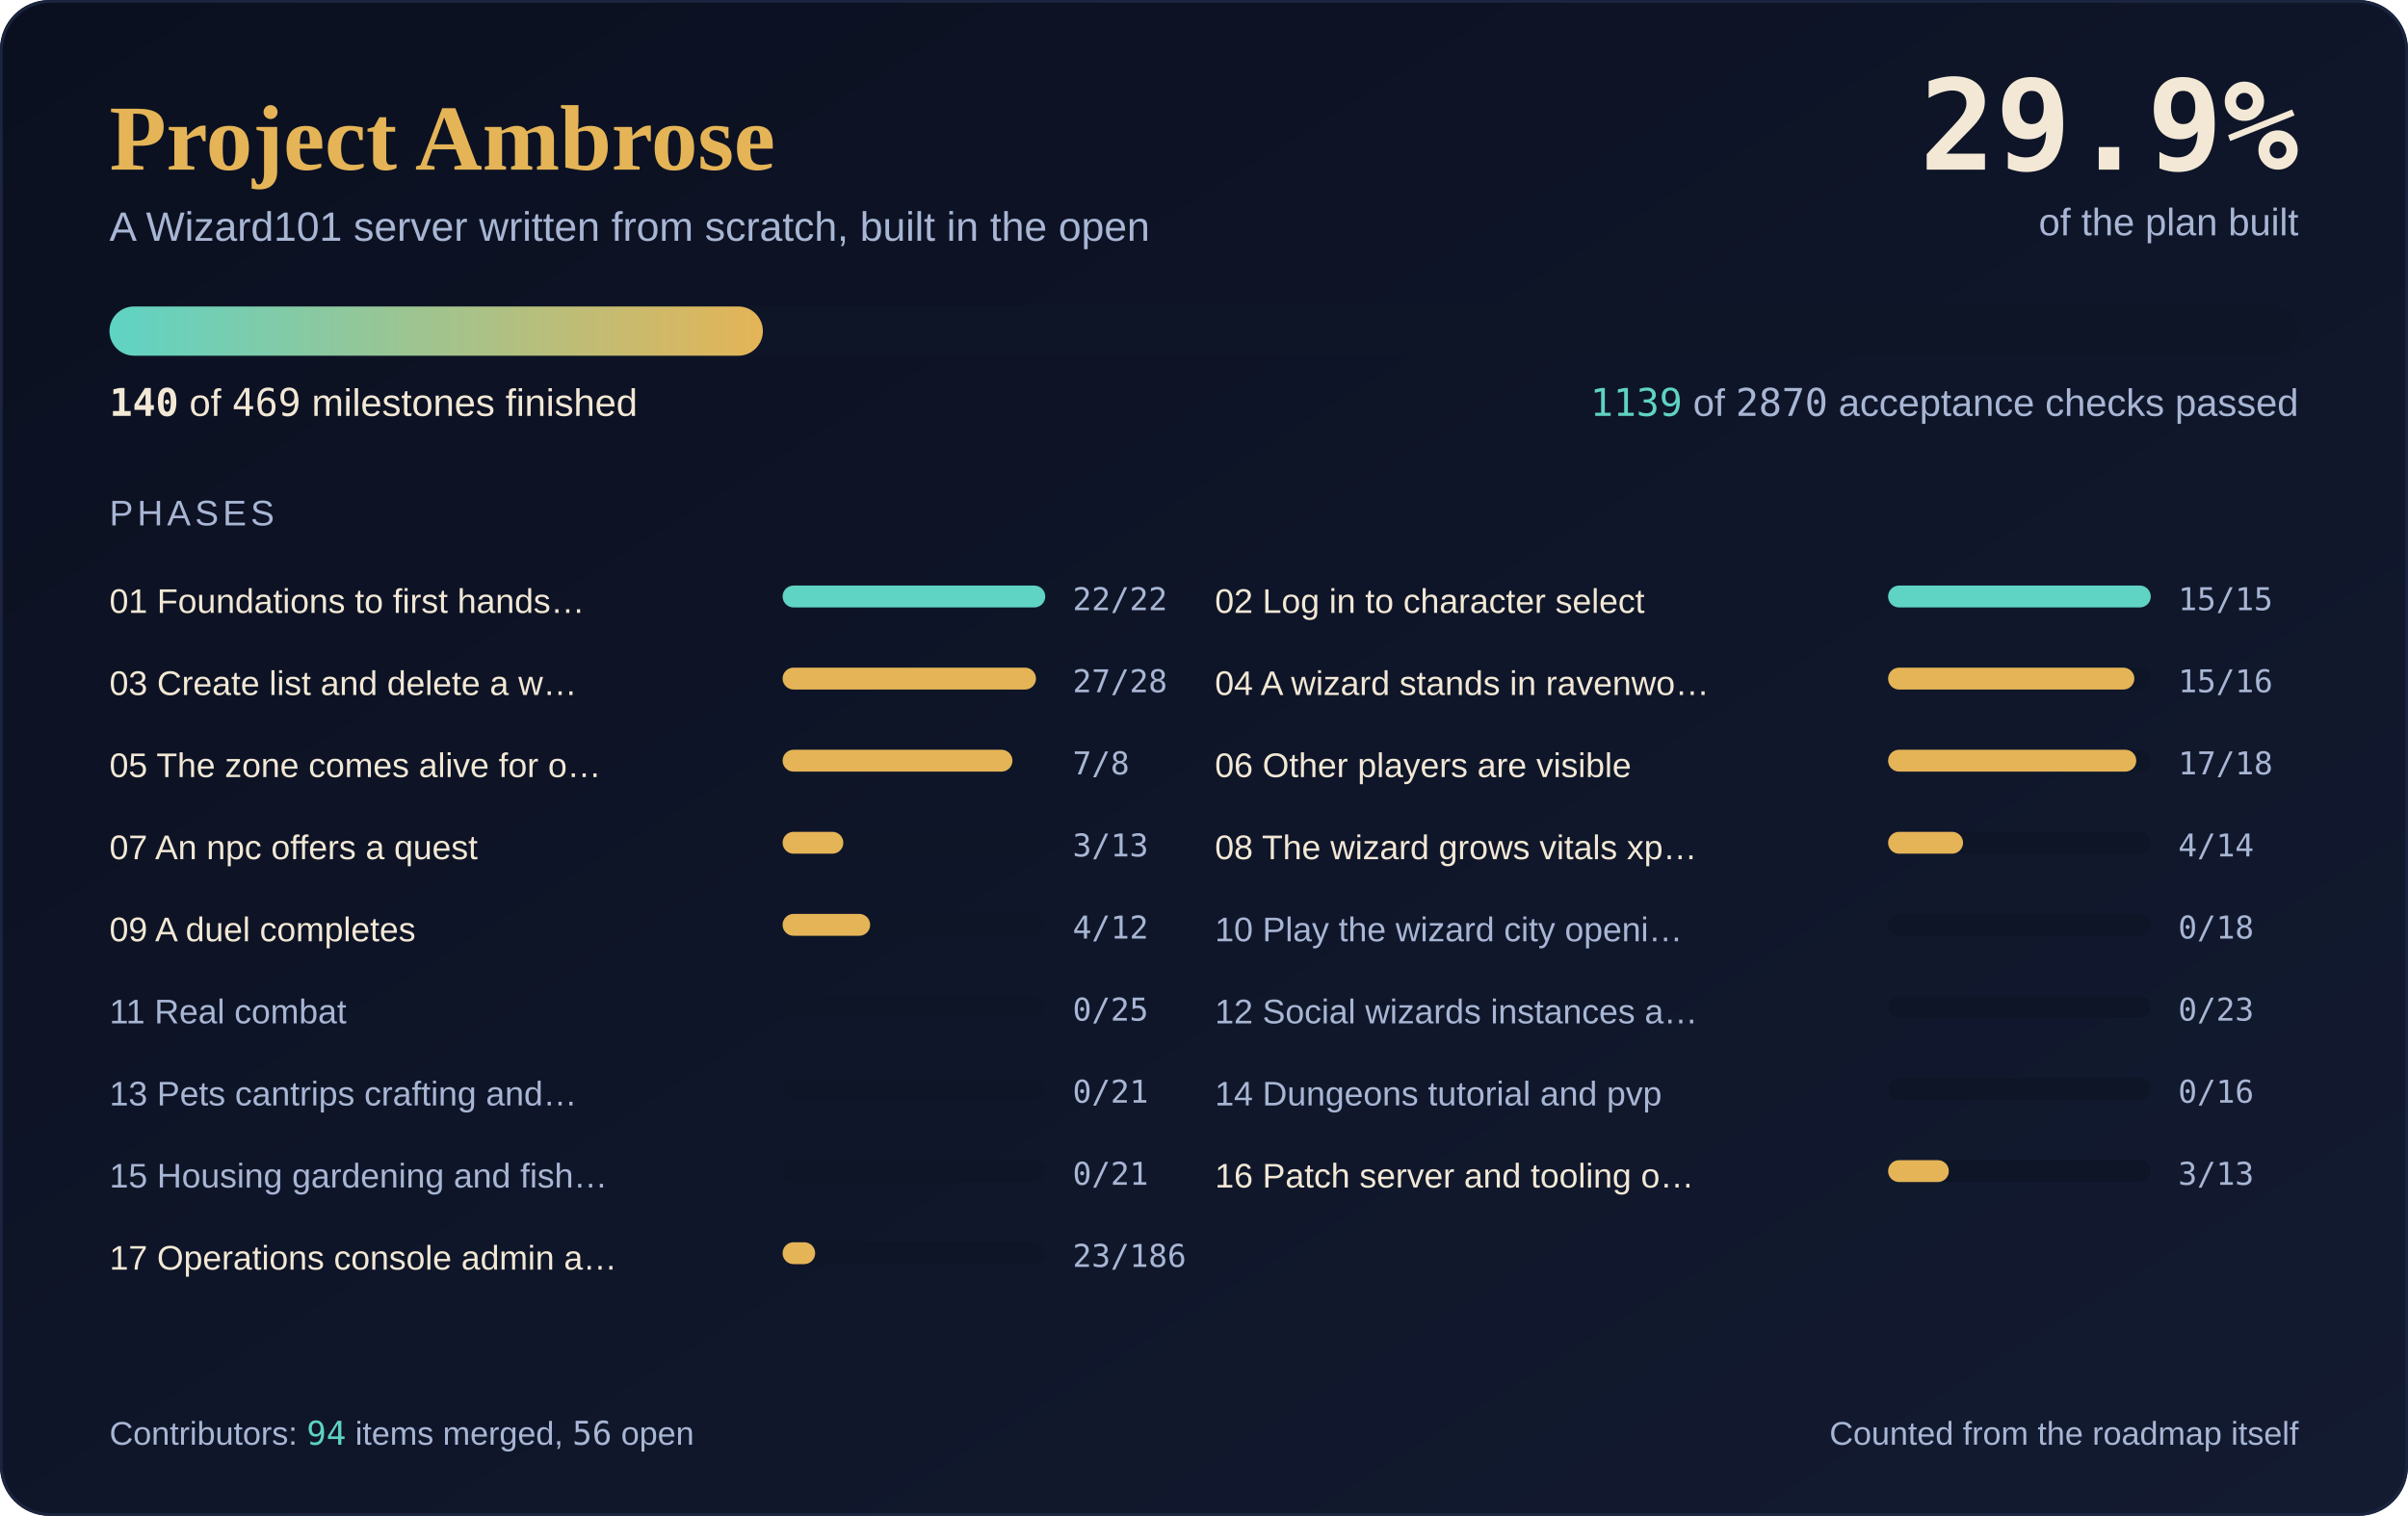
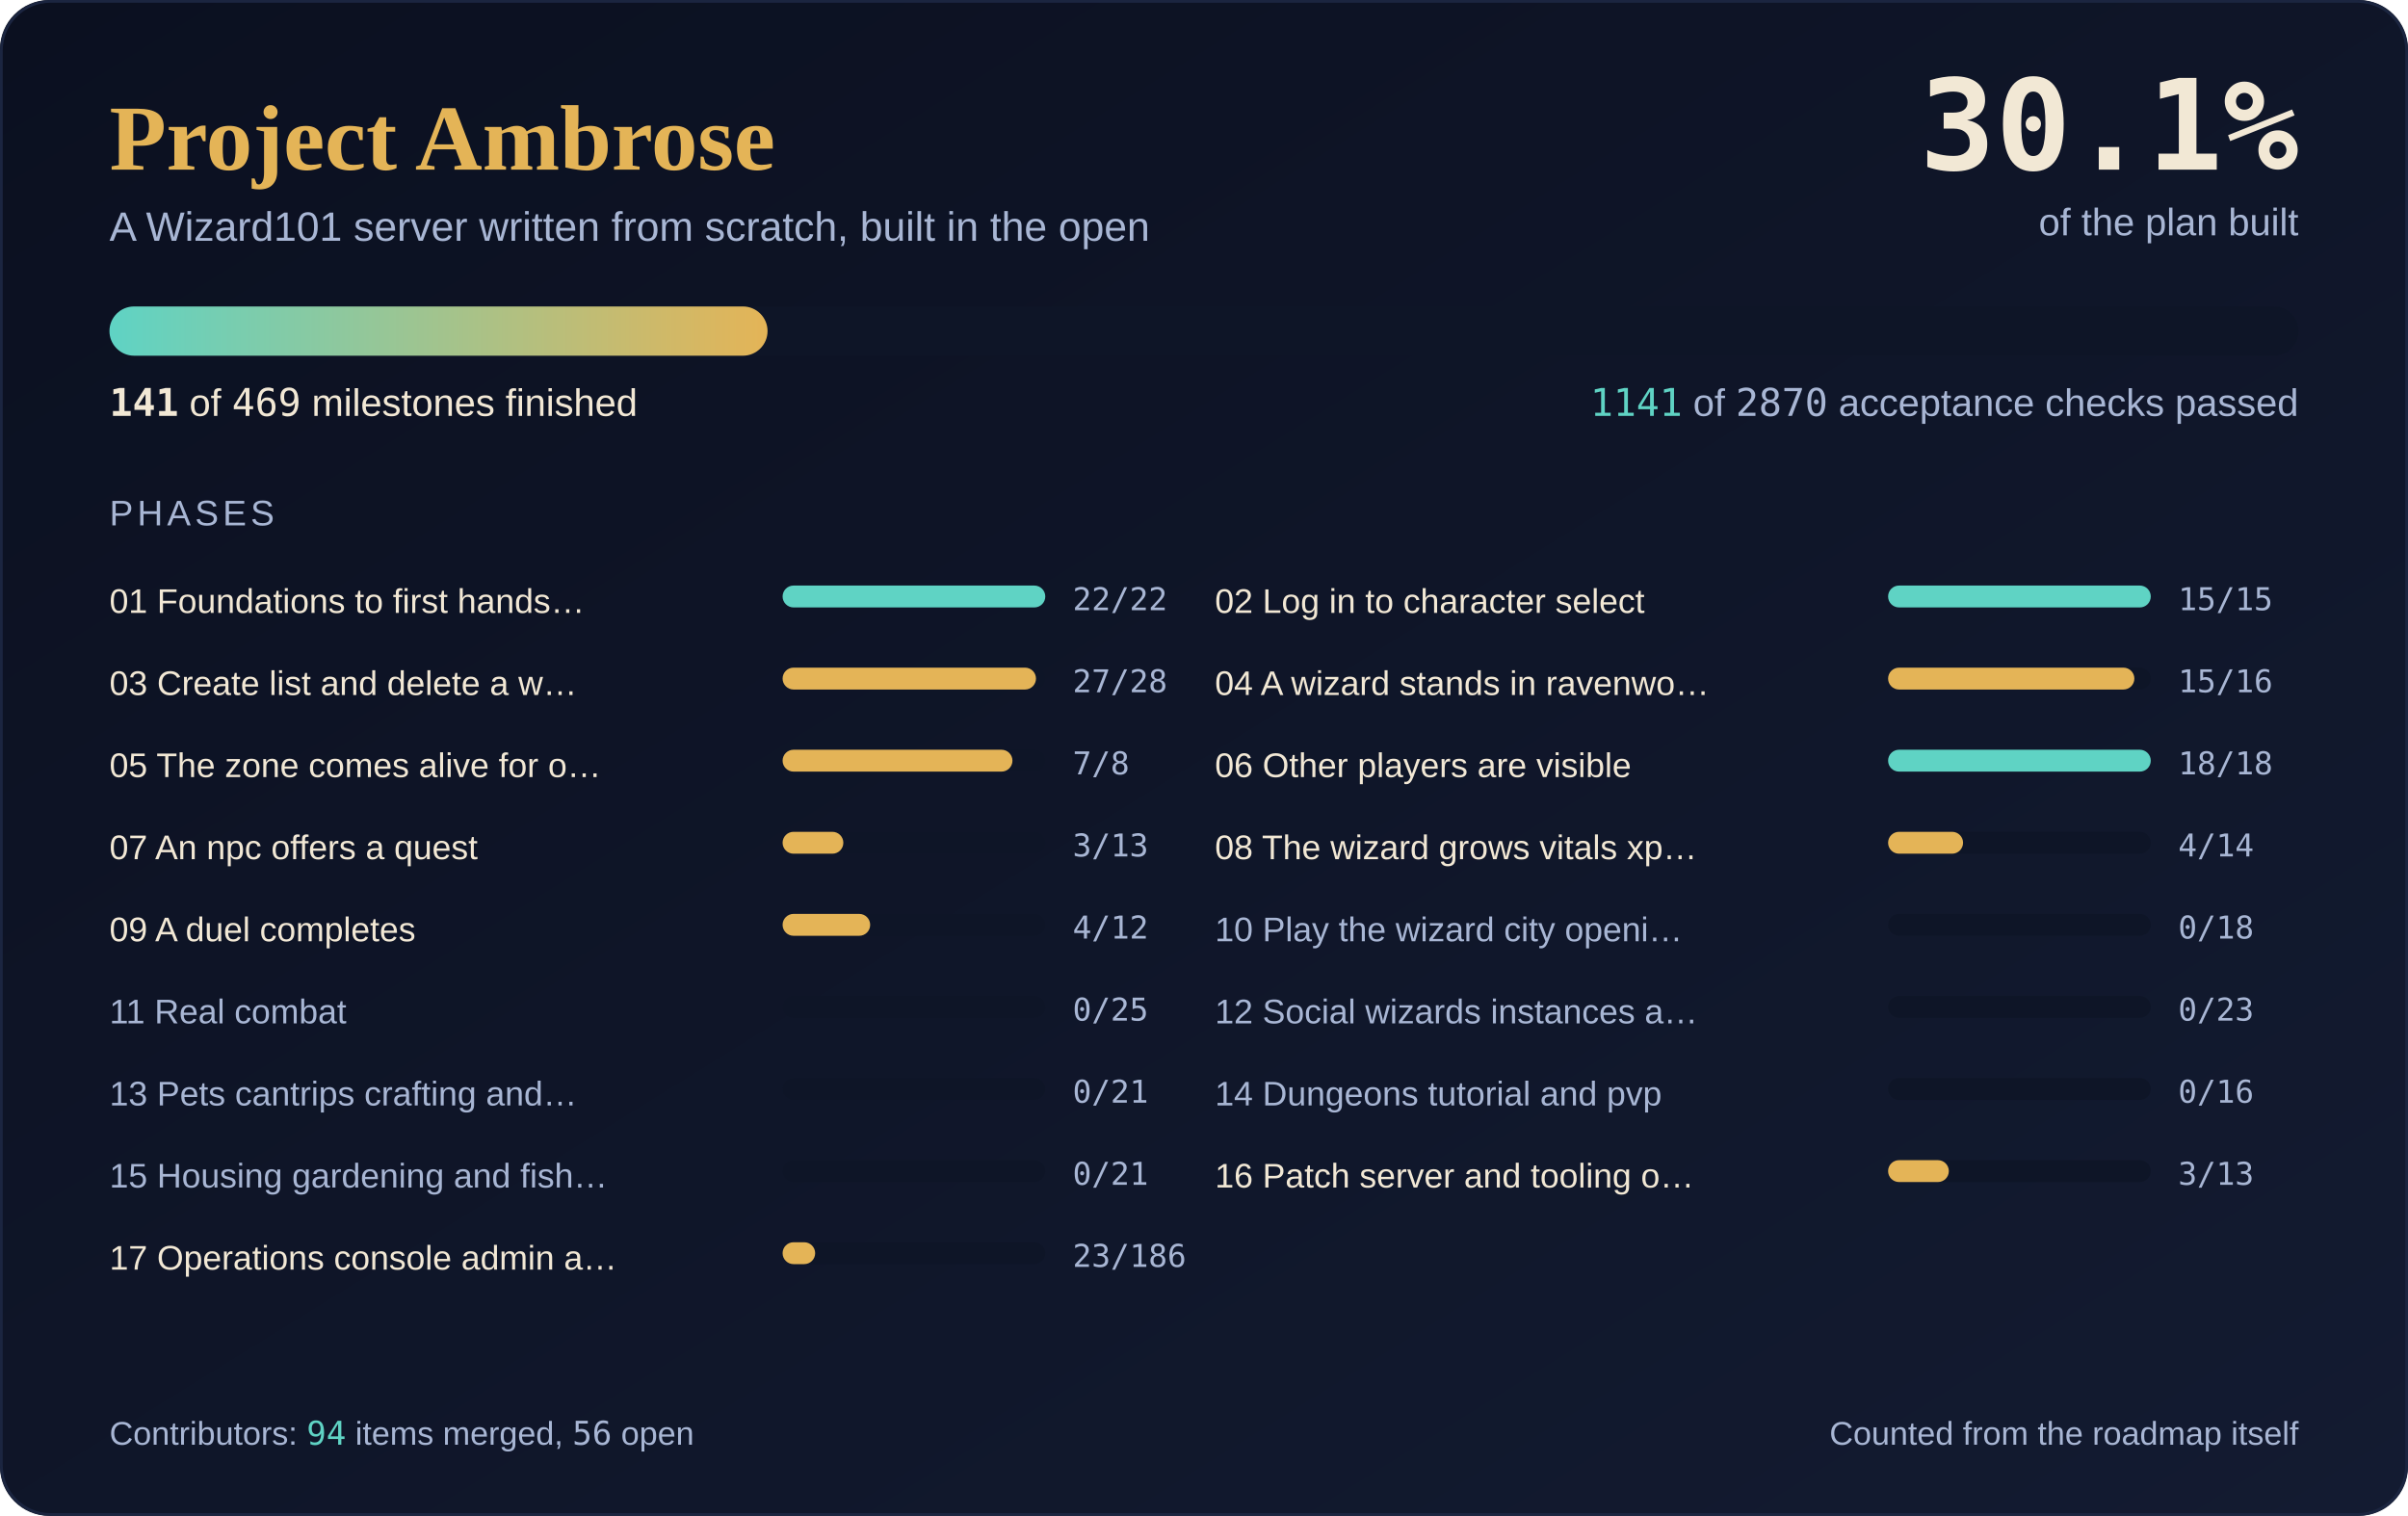
- <svg xmlns="http://www.w3.org/2000/svg" width="880" height="554" viewBox="0 0 880 554" role="img" aria-label="Project Ambrose progress: 140 of 469 milestones complete, 29.9 percent">
+ <svg xmlns="http://www.w3.org/2000/svg" width="880" height="554" viewBox="0 0 880 554" role="img" aria-label="Project Ambrose progress: 141 of 469 milestones complete, 30.1 percent">
  <defs>
    <linearGradient id="sky" x1="0" y1="0" x2="1" y2="1">
      <stop offset="0" stop-color="#0B1020" />
      <stop offset="1" stop-color="#131B31" />
    </linearGradient>
    <linearGradient id="fill" x1="0" y1="0" x2="1" y2="0">
      <stop offset="0" stop-color="#5FD3C4" />
      <stop offset="1" stop-color="#E4B457" />
    </linearGradient>
  </defs>
  <rect width="880" height="554" rx="18" fill="url(#sky)" />
  <rect x="0.5" y="0.5" width="879" height="553" rx="18" fill="none" stroke="#1B2540" />
  <text x="40" y="62" font-family="'Cormorant Garamond', Georgia, 'Times New Roman', serif" font-size="34" font-weight="600" fill="#E4B457">Project Ambrose</text>
  <text x="40" y="88" font-family="Karla, 'Segoe UI', 'Helvetica Neue', Arial, sans-serif" font-size="15" fill="#A8B6D4">A Wizard101 server written from scratch, built in the open</text>
-   <text x="840" y="62" text-anchor="end" font-family="'JetBrains Mono', Consolas, 'DejaVu Sans Mono', monospace" font-size="46" font-weight="700" fill="#F2E8D5">29.9%</text>
+   <text x="840" y="62" text-anchor="end" font-family="'JetBrains Mono', Consolas, 'DejaVu Sans Mono', monospace" font-size="46" font-weight="700" fill="#F2E8D5">30.1%</text>
  <text x="840" y="86" text-anchor="end" font-family="Karla, 'Segoe UI', 'Helvetica Neue', Arial, sans-serif" font-size="14" fill="#A8B6D4">of the plan built</text>
  <rect x="40" y="112" width="800" height="18" rx="9.0" fill="#0E1527" />
-   <rect x="40" y="112" width="238.8" height="18" rx="9.0" fill="url(#fill)" />
+   <rect x="40" y="112" width="240.5" height="18" rx="9.0" fill="url(#fill)" />
  <text x="40" y="152" font-family="Karla, 'Segoe UI', 'Helvetica Neue', Arial, sans-serif" font-size="14" fill="#F2E8D5">
-     <tspan font-family="'JetBrains Mono', Consolas, 'DejaVu Sans Mono', monospace" font-weight="700">140</tspan> of <tspan font-family="'JetBrains Mono', Consolas, 'DejaVu Sans Mono', monospace">469</tspan> milestones finished</text>
+     <tspan font-family="'JetBrains Mono', Consolas, 'DejaVu Sans Mono', monospace" font-weight="700">141</tspan> of <tspan font-family="'JetBrains Mono', Consolas, 'DejaVu Sans Mono', monospace">469</tspan> milestones finished</text>
  <text x="840" y="152" text-anchor="end" font-family="Karla, 'Segoe UI', 'Helvetica Neue', Arial, sans-serif" font-size="14" fill="#A8B6D4">
-     <tspan font-family="'JetBrains Mono', Consolas, 'DejaVu Sans Mono', monospace" fill="#5FD3C4">1139</tspan> of <tspan font-family="'JetBrains Mono', Consolas, 'DejaVu Sans Mono', monospace">2870</tspan> acceptance checks passed</text>
+     <tspan font-family="'JetBrains Mono', Consolas, 'DejaVu Sans Mono', monospace" fill="#5FD3C4">1141</tspan> of <tspan font-family="'JetBrains Mono', Consolas, 'DejaVu Sans Mono', monospace">2870</tspan> acceptance checks passed</text>
  <text x="40" y="192" font-family="Karla, 'Segoe UI', 'Helvetica Neue', Arial, sans-serif" font-size="13" fill="#A8B6D4" letter-spacing="1.5">PHASES</text>
  <text x="40" y="224" font-family="Karla, 'Segoe UI', 'Helvetica Neue', Arial, sans-serif" font-size="12.5" fill="#F2E8D5">01 Foundations to first hands…</text>
  <rect x="286" y="214" width="96" height="8" rx="4.0" fill="#0E1527" />
  <rect x="286" y="214" width="96.0" height="8" rx="4.0" fill="#5FD3C4" />
  <text x="392" y="223" font-family="'JetBrains Mono', Consolas, 'DejaVu Sans Mono', monospace" font-size="11.5" fill="#A8B6D4">22/22</text>
  <text x="444" y="224" font-family="Karla, 'Segoe UI', 'Helvetica Neue', Arial, sans-serif" font-size="12.5" fill="#F2E8D5">02 Log in to character select</text>
  <rect x="690" y="214" width="96" height="8" rx="4.0" fill="#0E1527" />
  <rect x="690" y="214" width="96.0" height="8" rx="4.0" fill="#5FD3C4" />
  <text x="796" y="223" font-family="'JetBrains Mono', Consolas, 'DejaVu Sans Mono', monospace" font-size="11.5" fill="#A8B6D4">15/15</text>
  <text x="40" y="254" font-family="Karla, 'Segoe UI', 'Helvetica Neue', Arial, sans-serif" font-size="12.5" fill="#F2E8D5">03 Create list and delete a w…</text>
  <rect x="286" y="244" width="96" height="8" rx="4.0" fill="#0E1527" />
  <rect x="286" y="244" width="92.6" height="8" rx="4.0" fill="#E4B457" />
  <text x="392" y="253" font-family="'JetBrains Mono', Consolas, 'DejaVu Sans Mono', monospace" font-size="11.5" fill="#A8B6D4">27/28</text>
  <text x="444" y="254" font-family="Karla, 'Segoe UI', 'Helvetica Neue', Arial, sans-serif" font-size="12.5" fill="#F2E8D5">04 A wizard stands in ravenwo…</text>
  <rect x="690" y="244" width="96" height="8" rx="4.0" fill="#0E1527" />
  <rect x="690" y="244" width="90.0" height="8" rx="4.0" fill="#E4B457" />
  <text x="796" y="253" font-family="'JetBrains Mono', Consolas, 'DejaVu Sans Mono', monospace" font-size="11.5" fill="#A8B6D4">15/16</text>
  <text x="40" y="284" font-family="Karla, 'Segoe UI', 'Helvetica Neue', Arial, sans-serif" font-size="12.5" fill="#F2E8D5">05 The zone comes alive for o…</text>
  <rect x="286" y="274" width="96" height="8" rx="4.0" fill="#0E1527" />
  <rect x="286" y="274" width="84.0" height="8" rx="4.0" fill="#E4B457" />
  <text x="392" y="283" font-family="'JetBrains Mono', Consolas, 'DejaVu Sans Mono', monospace" font-size="11.5" fill="#A8B6D4">7/8</text>
  <text x="444" y="284" font-family="Karla, 'Segoe UI', 'Helvetica Neue', Arial, sans-serif" font-size="12.5" fill="#F2E8D5">06 Other players are visible</text>
  <rect x="690" y="274" width="96" height="8" rx="4.0" fill="#0E1527" />
-   <rect x="690" y="274" width="90.7" height="8" rx="4.0" fill="#E4B457" />
-   <text x="796" y="283" font-family="'JetBrains Mono', Consolas, 'DejaVu Sans Mono', monospace" font-size="11.5" fill="#A8B6D4">17/18</text>
+   <rect x="690" y="274" width="96.0" height="8" rx="4.0" fill="#5FD3C4" />
+   <text x="796" y="283" font-family="'JetBrains Mono', Consolas, 'DejaVu Sans Mono', monospace" font-size="11.5" fill="#A8B6D4">18/18</text>
  <text x="40" y="314" font-family="Karla, 'Segoe UI', 'Helvetica Neue', Arial, sans-serif" font-size="12.5" fill="#F2E8D5">07 An npc offers a quest</text>
  <rect x="286" y="304" width="96" height="8" rx="4.0" fill="#0E1527" />
  <rect x="286" y="304" width="22.2" height="8" rx="4.0" fill="#E4B457" />
  <text x="392" y="313" font-family="'JetBrains Mono', Consolas, 'DejaVu Sans Mono', monospace" font-size="11.5" fill="#A8B6D4">3/13</text>
  <text x="444" y="314" font-family="Karla, 'Segoe UI', 'Helvetica Neue', Arial, sans-serif" font-size="12.5" fill="#F2E8D5">08 The wizard grows vitals xp…</text>
  <rect x="690" y="304" width="96" height="8" rx="4.0" fill="#0E1527" />
  <rect x="690" y="304" width="27.4" height="8" rx="4.0" fill="#E4B457" />
  <text x="796" y="313" font-family="'JetBrains Mono', Consolas, 'DejaVu Sans Mono', monospace" font-size="11.5" fill="#A8B6D4">4/14</text>
  <text x="40" y="344" font-family="Karla, 'Segoe UI', 'Helvetica Neue', Arial, sans-serif" font-size="12.5" fill="#F2E8D5">09 A duel completes</text>
  <rect x="286" y="334" width="96" height="8" rx="4.0" fill="#0E1527" />
  <rect x="286" y="334" width="32.0" height="8" rx="4.0" fill="#E4B457" />
  <text x="392" y="343" font-family="'JetBrains Mono', Consolas, 'DejaVu Sans Mono', monospace" font-size="11.5" fill="#A8B6D4">4/12</text>
  <text x="444" y="344" font-family="Karla, 'Segoe UI', 'Helvetica Neue', Arial, sans-serif" font-size="12.5" fill="#A8B6D4">10 Play the wizard city openi…</text>
  <rect x="690" y="334" width="96" height="8" rx="4.0" fill="#0E1527" />
  <text x="796" y="343" font-family="'JetBrains Mono', Consolas, 'DejaVu Sans Mono', monospace" font-size="11.5" fill="#A8B6D4">0/18</text>
  <text x="40" y="374" font-family="Karla, 'Segoe UI', 'Helvetica Neue', Arial, sans-serif" font-size="12.5" fill="#A8B6D4">11 Real combat</text>
  <rect x="286" y="364" width="96" height="8" rx="4.0" fill="#0E1527" />
  <text x="392" y="373" font-family="'JetBrains Mono', Consolas, 'DejaVu Sans Mono', monospace" font-size="11.5" fill="#A8B6D4">0/25</text>
  <text x="444" y="374" font-family="Karla, 'Segoe UI', 'Helvetica Neue', Arial, sans-serif" font-size="12.5" fill="#A8B6D4">12 Social wizards instances a…</text>
  <rect x="690" y="364" width="96" height="8" rx="4.0" fill="#0E1527" />
  <text x="796" y="373" font-family="'JetBrains Mono', Consolas, 'DejaVu Sans Mono', monospace" font-size="11.5" fill="#A8B6D4">0/23</text>
  <text x="40" y="404" font-family="Karla, 'Segoe UI', 'Helvetica Neue', Arial, sans-serif" font-size="12.5" fill="#A8B6D4">13 Pets cantrips crafting and…</text>
  <rect x="286" y="394" width="96" height="8" rx="4.0" fill="#0E1527" />
  <text x="392" y="403" font-family="'JetBrains Mono', Consolas, 'DejaVu Sans Mono', monospace" font-size="11.5" fill="#A8B6D4">0/21</text>
  <text x="444" y="404" font-family="Karla, 'Segoe UI', 'Helvetica Neue', Arial, sans-serif" font-size="12.5" fill="#A8B6D4">14 Dungeons tutorial and pvp</text>
  <rect x="690" y="394" width="96" height="8" rx="4.0" fill="#0E1527" />
  <text x="796" y="403" font-family="'JetBrains Mono', Consolas, 'DejaVu Sans Mono', monospace" font-size="11.5" fill="#A8B6D4">0/16</text>
  <text x="40" y="434" font-family="Karla, 'Segoe UI', 'Helvetica Neue', Arial, sans-serif" font-size="12.5" fill="#A8B6D4">15 Housing gardening and fish…</text>
  <rect x="286" y="424" width="96" height="8" rx="4.0" fill="#0E1527" />
  <text x="392" y="433" font-family="'JetBrains Mono', Consolas, 'DejaVu Sans Mono', monospace" font-size="11.5" fill="#A8B6D4">0/21</text>
  <text x="444" y="434" font-family="Karla, 'Segoe UI', 'Helvetica Neue', Arial, sans-serif" font-size="12.5" fill="#F2E8D5">16 Patch server and tooling o…</text>
  <rect x="690" y="424" width="96" height="8" rx="4.0" fill="#0E1527" />
  <rect x="690" y="424" width="22.2" height="8" rx="4.0" fill="#E4B457" />
  <text x="796" y="433" font-family="'JetBrains Mono', Consolas, 'DejaVu Sans Mono', monospace" font-size="11.5" fill="#A8B6D4">3/13</text>
  <text x="40" y="464" font-family="Karla, 'Segoe UI', 'Helvetica Neue', Arial, sans-serif" font-size="12.5" fill="#F2E8D5">17 Operations console admin a…</text>
  <rect x="286" y="454" width="96" height="8" rx="4.0" fill="#0E1527" />
  <rect x="286" y="454" width="11.9" height="8" rx="4.0" fill="#E4B457" />
  <text x="392" y="463" font-family="'JetBrains Mono', Consolas, 'DejaVu Sans Mono', monospace" font-size="11.5" fill="#A8B6D4">23/186</text>
  <text x="40" y="528" font-family="Karla, 'Segoe UI', 'Helvetica Neue', Arial, sans-serif" font-size="12" fill="#A8B6D4">Contributors: <tspan font-family="'JetBrains Mono', Consolas, 'DejaVu Sans Mono', monospace" fill="#5FD3C4">94</tspan> items merged, <tspan font-family="'JetBrains Mono', Consolas, 'DejaVu Sans Mono', monospace">56</tspan> open</text>
  <text x="840" y="528" text-anchor="end" font-family="Karla, 'Segoe UI', 'Helvetica Neue', Arial, sans-serif" font-size="12" fill="#A8B6D4">Counted from the roadmap itself</text>
</svg>
